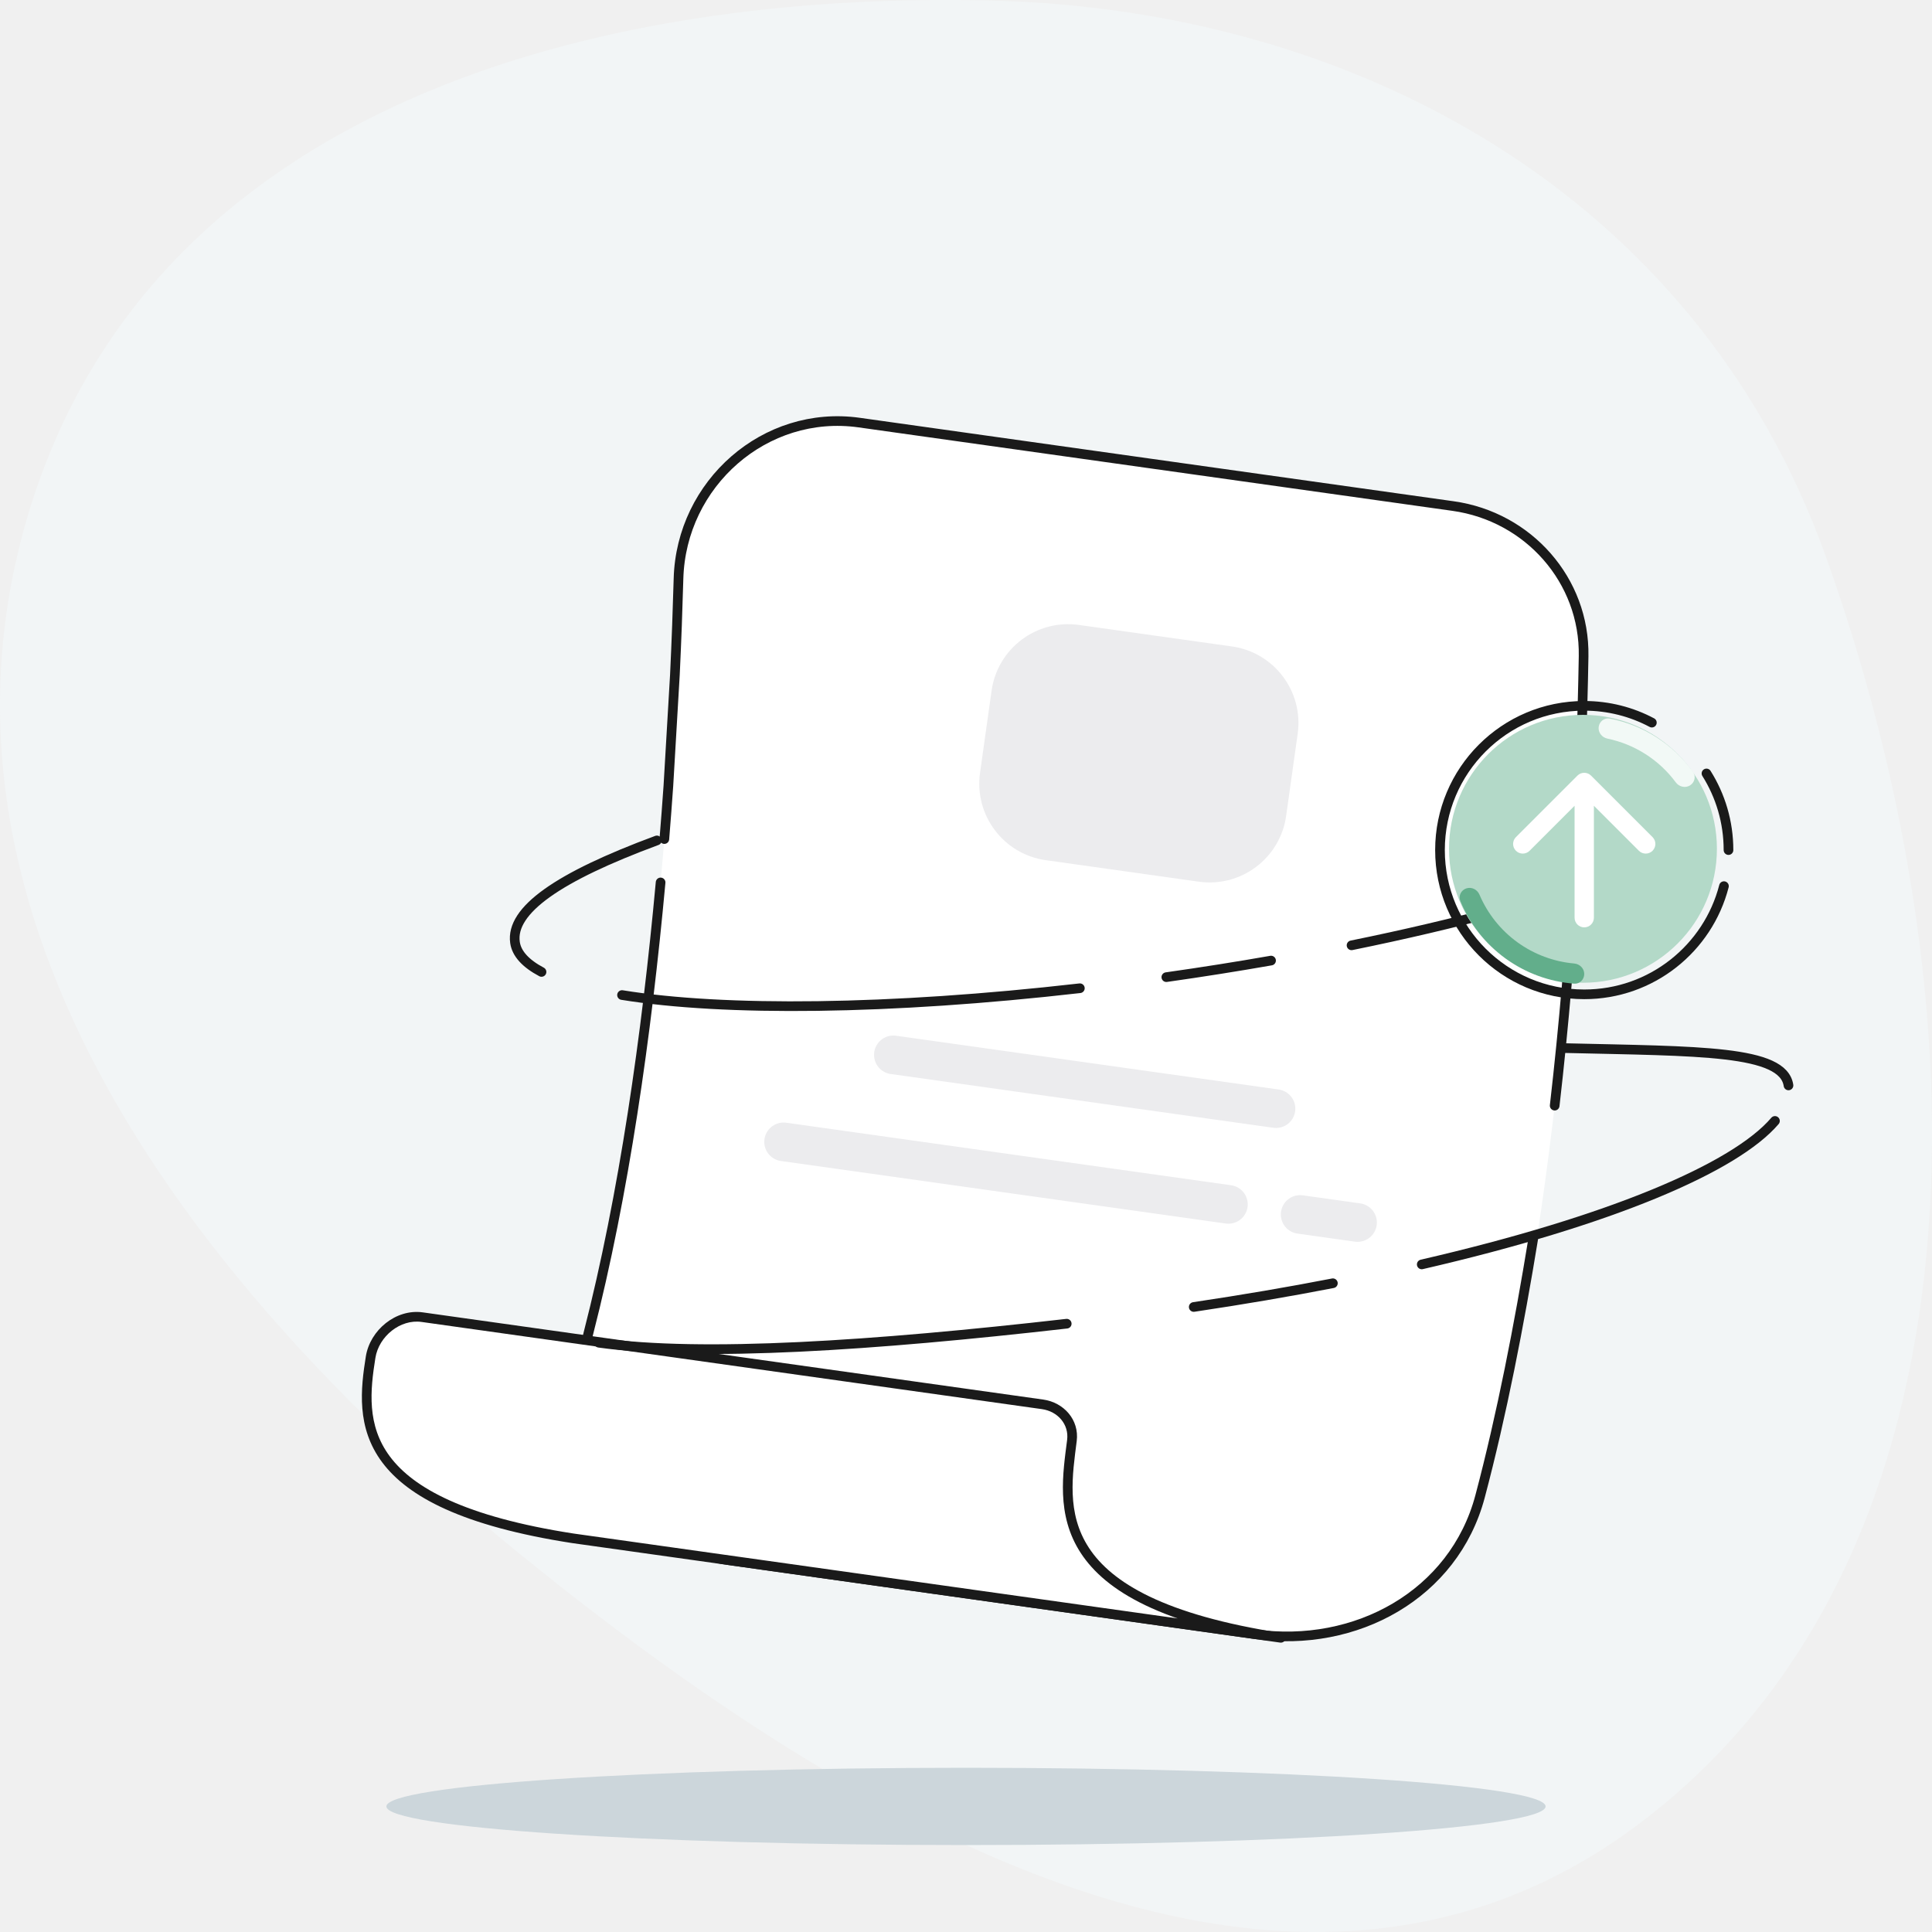
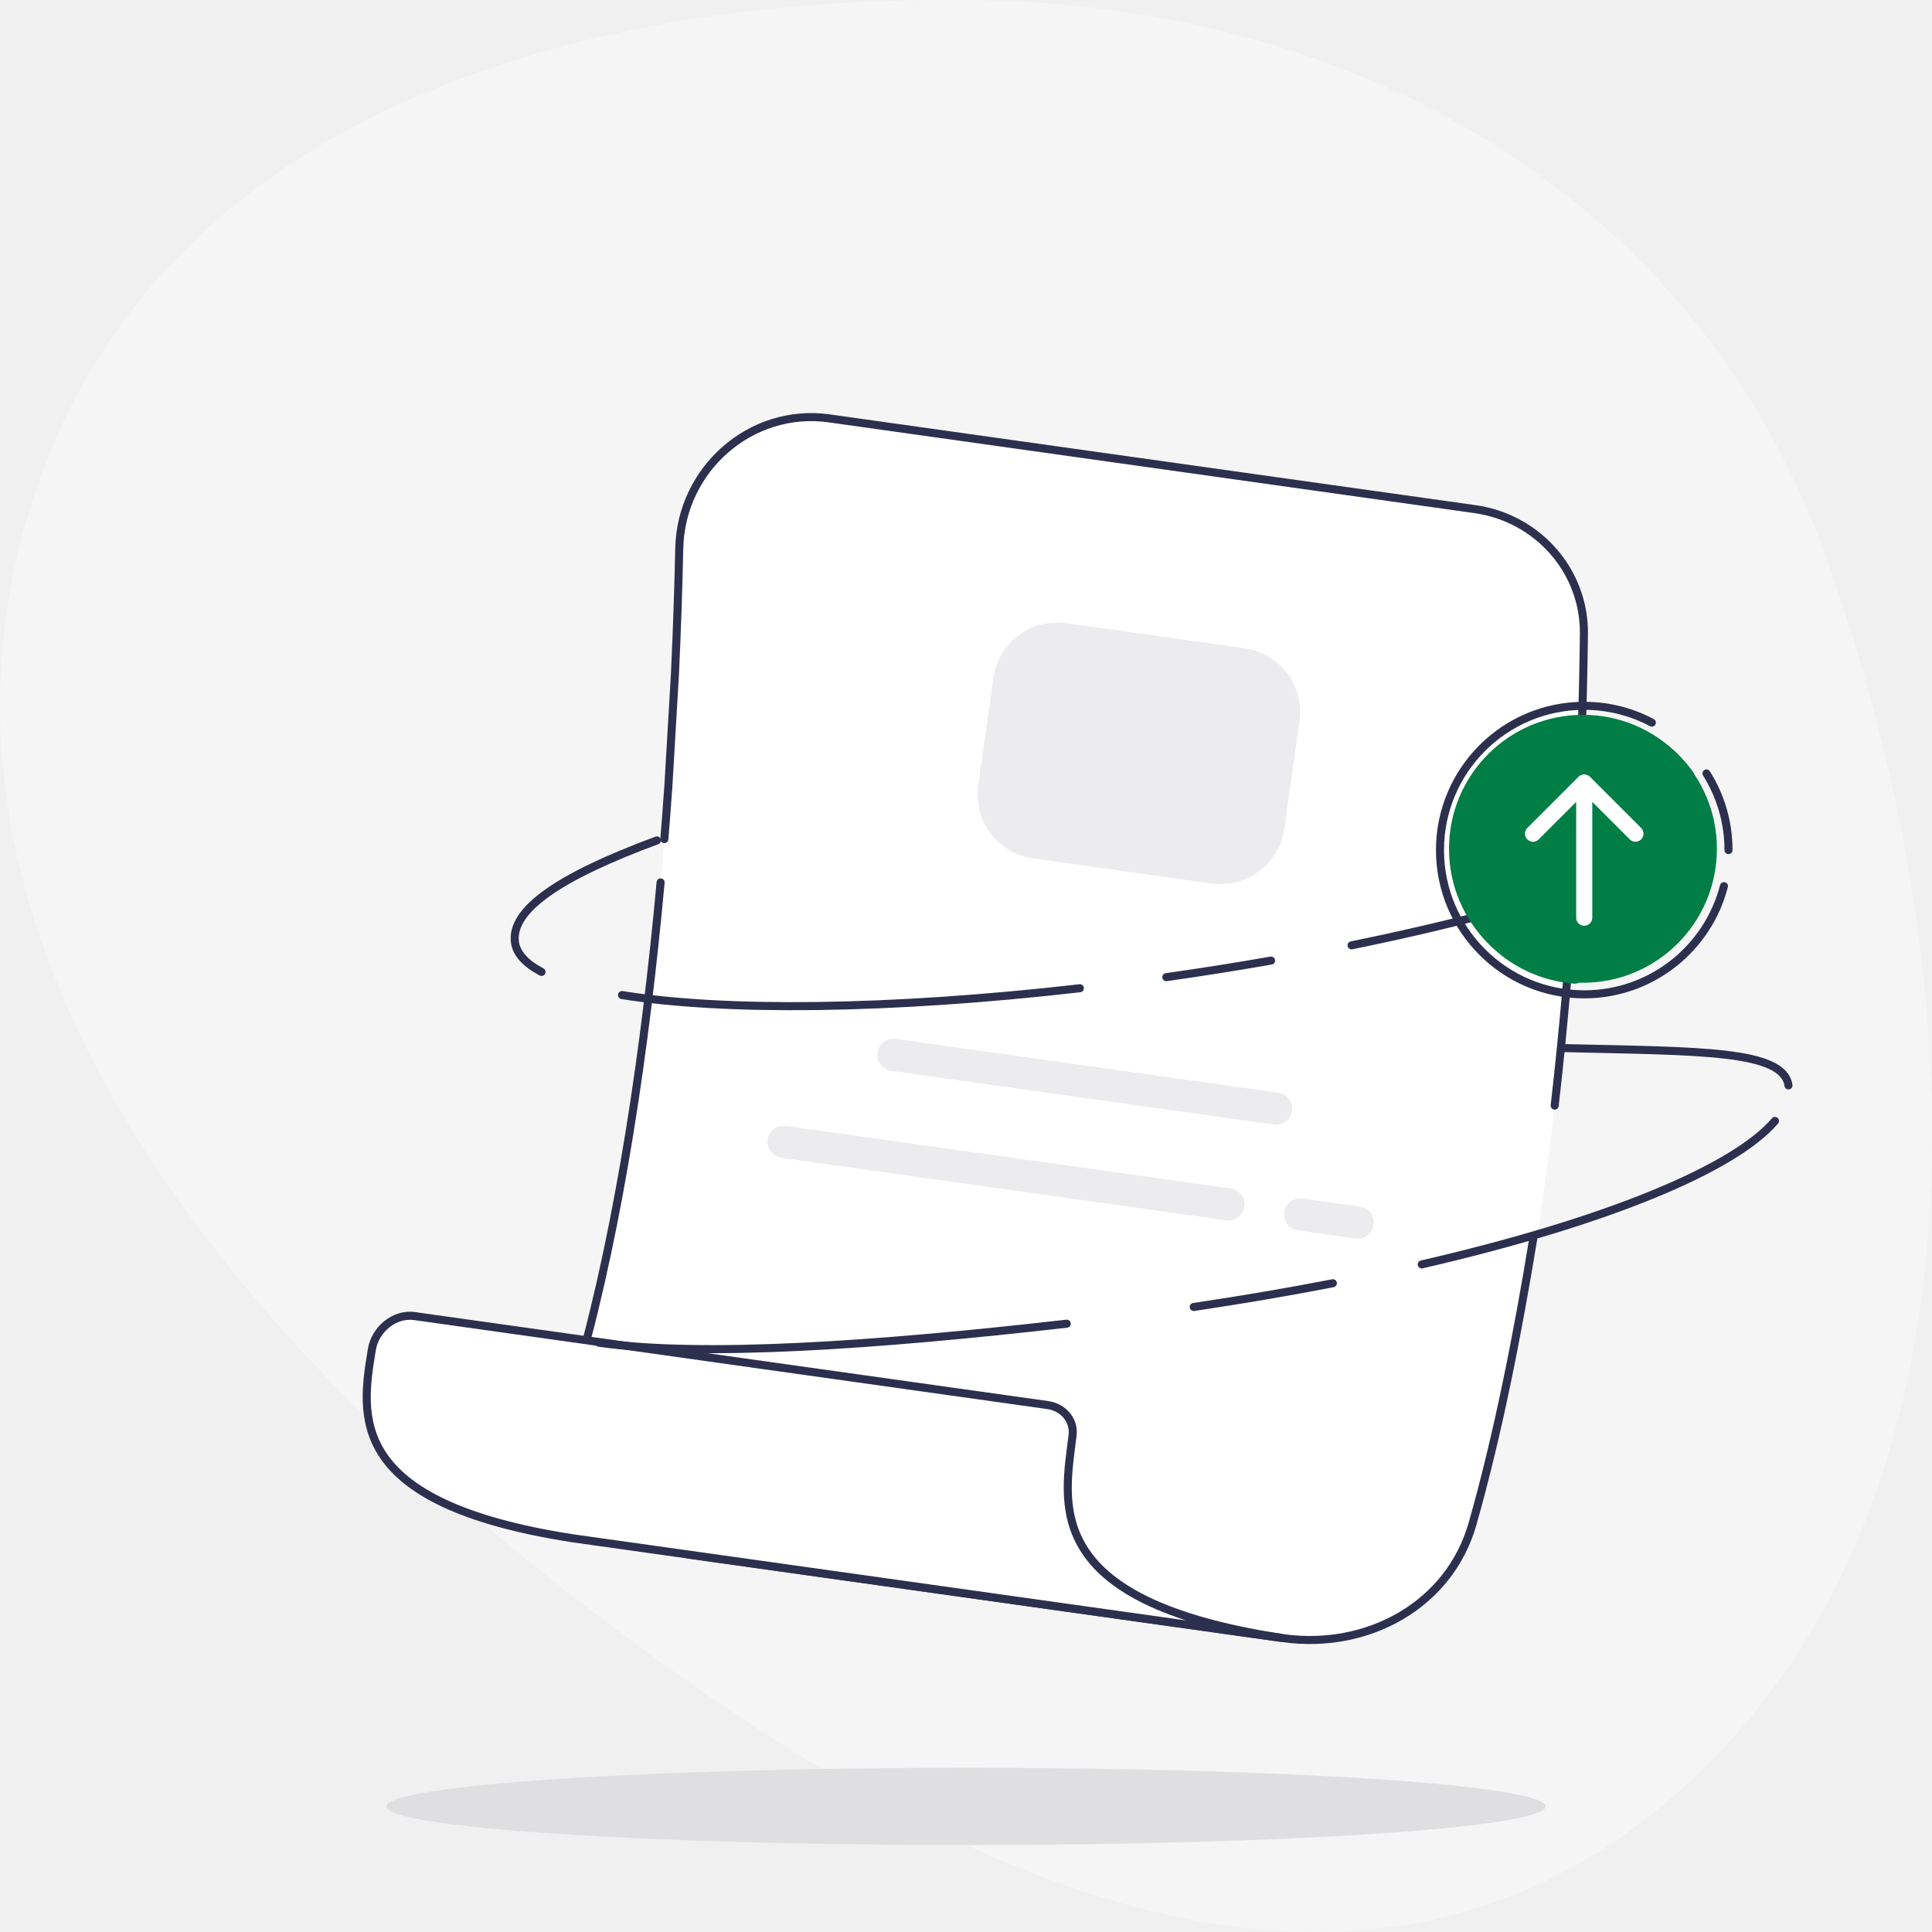
- <svg xmlns="http://www.w3.org/2000/svg" width="200" height="200" viewBox="0 0 200 200" fill="none">
-   <path fill-rule="evenodd" clip-rule="evenodd" d="M102.723 0.062C140.076 1.009 175.55 19.937 189.041 57.694C205.301 103.204 206.867 160.396 170.056 188.511C134.233 215.873 88.97 189.388 53.887 160.924C20.887 134.15 -9.882 95.408 3.001 52.974C15.788 10.854 61.815 -0.976 102.723 0.062Z" fill="#F2F5F6" />
-   <ellipse cx="100" cy="187" rx="60" ry="4" fill="#CCD6DB" />
-   <path d="M60.913 138.012C67.173 113.635 69.609 82.69 70.24 59.89C70.512 50.047 79.194 42.376 88.945 43.747L150.432 52.388C158.215 53.482 164.068 60.053 163.934 67.911C163.524 92.164 161.004 128.28 153.46 154.999C150.6 165.132 140.336 170.634 129.91 169.169L75.339 161.499C64.673 160 58.234 148.444 60.913 138.012Z" fill="white" />
-   <path d="M160.94 114.455C162.868 97.718 163.711 81.079 163.934 67.926C164.068 60.068 158.215 53.482 150.432 52.388L88.945 43.747C79.194 42.376 70.511 50.057 70.239 59.9C70.151 63.071 70.029 66.399 69.866 69.845L69.19 81.364C69.063 83.178 68.924 85.012 68.773 86.859M158.714 128.266C157.269 137.103 155.455 146.478 153.214 154.914C150.51 165.089 140.336 170.634 129.91 169.169L75.339 161.499C64.673 160 58.235 148.441 60.914 138.009C64.582 123.724 66.937 107.184 68.385 91.349" stroke="#1A1A1A" stroke-linecap="round" />
-   <path d="M92.481 109.199L132.091 114.766" stroke="#ECECEE" stroke-width="4" stroke-linecap="round" />
-   <path d="M81.117 118.205L127.164 124.677M140.533 126.555L134.591 125.72" stroke="#ECECEE" stroke-width="4" stroke-linecap="round" />
-   <path d="M59.313 159.247C36.701 155.75 37.294 147.194 38.366 140.494C38.764 138.008 41.213 136.001 43.705 136.352L107.923 145.377C109.818 145.643 111.205 147.217 110.965 149.116C110.093 156.011 108.199 165.773 132.593 169.546L59.313 159.247Z" fill="white" />
-   <path d="M38.366 140.494L38.86 140.573L38.366 140.494ZM59.313 159.247L59.237 159.741L59.244 159.742L59.313 159.247ZM132.593 169.546L132.524 170.041C132.796 170.079 133.048 169.891 133.088 169.619C133.128 169.347 132.941 169.094 132.67 169.052L132.593 169.546ZM110.965 149.116L110.469 149.053L110.469 149.053L110.965 149.116ZM38.366 140.494L37.872 140.415C37.337 143.763 36.877 147.773 39.557 151.37C42.224 154.947 47.898 157.987 59.237 159.741L59.313 159.247L59.39 158.753C48.116 157.009 42.781 154.022 40.359 150.772C37.951 147.542 38.324 143.924 38.86 140.573L38.366 140.494ZM43.705 136.352L43.636 136.847L107.853 145.872L107.923 145.377L107.992 144.882L43.775 135.857L43.705 136.352ZM132.593 169.546L132.663 169.051L59.383 158.752L59.313 159.247L59.244 159.742L132.524 170.041L132.593 169.546ZM110.965 149.116L110.469 149.053C110.038 152.456 109.3 156.82 111.886 160.775C114.473 164.734 120.282 168.148 132.517 170.04L132.593 169.546L132.67 169.052C120.51 167.171 115.069 163.818 112.723 160.228C110.374 156.635 111.019 152.671 111.461 149.178L110.965 149.116ZM107.923 145.377L107.853 145.872C109.517 146.106 110.67 147.464 110.469 149.053L110.965 149.116L111.461 149.178C111.741 146.97 110.118 145.181 107.992 144.882L107.923 145.377ZM38.366 140.494L38.86 140.573C39.219 138.326 41.442 136.539 43.636 136.847L43.705 136.352L43.775 135.857C40.983 135.464 38.308 137.69 37.872 140.415L38.366 140.494Z" fill="#1A1A1A" />
-   <rect x="103.761" y="63.58" width="32" height="24.591" rx="8" transform="rotate(8 103.761 63.58)" fill="#ECECEE" />
-   <path d="M123.575 135.298C128.645 134.544 133.452 133.72 137.979 132.841M185.144 112.362C184.598 108.691 175.901 108.831 162 108.5M62 139C72.731 140.494 90.43 139.309 110.427 137.028M147.179 130.892C166.726 126.383 179.613 120.88 183.743 116.037" stroke="#1A1A1A" stroke-linecap="round" />
-   <path d="M120.739 101.154C124.44 100.629 128.061 100.055 131.579 99.438M68 87C57.764 90.785 52.839 94.23 53.312 97.562C53.477 98.729 54.427 99.748 56.058 100.614M64.392 103.007C74.951 104.719 92.113 104.556 111.787 102.302M139.912 97.86C150.891 95.623 160.544 93.003 168.037 90.288" stroke="#1A1A1A" stroke-linecap="round" />
-   <g clip-path="url(#clip0_2077_2914)">
-     <path d="M178.933 88C178.933 85.085 178.098 82.365 176.654 80.067M171 74.806C168.912 73.696 166.529 73.067 164 73.067C155.753 73.067 149.067 79.752 149.067 88C149.067 96.247 155.753 102.933 164 102.933C170.958 102.933 176.805 98.174 178.463 91.733" stroke="#1A1A1A" stroke-linecap="round" />
-     <ellipse cx="163.867" cy="87.867" rx="13.867" ry="13.867" fill="#B3D9C8" />
-     <path d="M163 95C163 95.552 163.448 96 164 96C164.552 96 165 95.552 165 95H164H163ZM164.707 80.293C164.317 79.902 163.683 79.902 163.293 80.293L156.929 86.657C156.538 87.047 156.538 87.68 156.929 88.071C157.319 88.462 157.953 88.462 158.343 88.071L164 82.414L169.657 88.071C170.047 88.462 170.681 88.462 171.071 88.071C171.462 87.68 171.462 87.047 171.071 86.657L164.707 80.293ZM164 95H165V81H164H163V95H164Z" fill="white" />
-     <path d="M164 100.827C164 101.401 163.534 101.871 162.961 101.828C160.401 101.635 157.937 100.735 155.849 99.218C153.762 97.701 152.144 95.636 151.17 93.261C150.952 92.73 151.255 92.141 151.801 91.964C152.347 91.786 152.93 92.087 153.155 92.616C153.988 94.574 155.34 96.277 157.072 97.536C158.804 98.794 160.841 99.553 162.961 99.741C163.533 99.791 164 100.252 164 100.827Z" fill="#62AE8B" />
-     <path d="M165.494 75.261C165.561 74.69 166.079 74.278 166.643 74.388C168.358 74.721 169.998 75.376 171.476 76.321C172.953 77.266 174.234 78.482 175.255 79.9C175.591 80.366 175.433 81.009 174.943 81.309C174.453 81.608 173.816 81.451 173.475 80.989C172.623 79.837 171.566 78.848 170.354 78.073C169.143 77.297 167.802 76.752 166.399 76.46C165.837 76.343 165.427 75.831 165.494 75.261Z" fill="#F2F9F6" />
+ <svg xmlns="http://www.w3.org/2000/svg" width="240" height="240" viewBox="0 0 240 240" fill="none">
+   <path fill-rule="evenodd" clip-rule="evenodd" d="M123.268 0.074C168.092 1.211 210.66 23.924 226.849 69.233C246.362 123.844 248.24 192.475 204.067 226.214C161.08 259.047 106.764 227.265 64.664 193.108C25.065 160.98 -11.858 114.49 3.601 63.569C18.946 13.025 74.178 -1.171 123.268 0.074Z" fill="#F5F5F5" />
+   <ellipse cx="120" cy="224.4" rx="72" ry="4.8" fill="#DFDFE2" />
+   <path d="M71.972 169.805C80.691 138.656 83.766 97.031 84.379 68.111C84.588 58.266 93.266 50.603 103.017 51.973L183.22 63.245C191.003 64.339 196.855 70.924 196.761 78.782C196.401 108.863 193.285 156.079 183.155 189.406C180.093 199.479 169.826 204.96 159.4 203.495L86.113 193.195C75.447 191.696 69.069 180.177 71.972 169.805Z" fill="white" />
+   <path d="M193.128 137.345C195.577 116.083 196.568 94.952 196.761 78.777C196.855 70.919 191.003 64.339 183.22 63.245L103.017 51.973C93.266 50.603 84.588 58.284 84.379 68.128C84.275 73.03 84.1 78.296 83.839 83.814L83.029 97.636C82.876 99.814 82.71 102.014 82.528 104.231M190.457 153.919C188.525 165.732 186.045 178.347 182.917 189.312C180.028 199.437 169.826 204.96 159.4 203.495L86.113 193.195C75.447 191.696 69.07 180.174 71.973 169.802C77.024 151.754 80.181 130.19 82.062 109.618" stroke="#2C304E" stroke-linecap="round" />
+   <path d="M110.977 131.039L158.51 137.719" stroke="#ECECEE" stroke-width="4" stroke-linecap="round" />
+   <path d="M97.34 141.846L152.597 149.612M168.639 151.866L161.51 150.864" stroke="#ECECEE" stroke-width="4" stroke-linecap="round" />
+   <path d="M71.176 191.096C42.949 186.73 44.856 175.796 46.196 167.633C46.603 165.149 48.992 163.136 51.484 163.487L130.16 174.544C132.055 174.81 133.464 176.387 133.239 178.287C132.254 186.587 129.062 198.807 159.112 203.454L71.176 191.096Z" fill="white" />
+   <path d="M46.196 167.633L45.702 167.552L46.196 167.633ZM71.176 191.096L71.1 191.59L71.107 191.591L71.176 191.096ZM159.112 203.454L159.043 203.95C159.315 203.988 159.567 203.799 159.607 203.527C159.647 203.256 159.46 203.002 159.189 202.96L159.112 203.454ZM133.239 178.287L133.735 178.346L133.735 178.346L133.239 178.287ZM45.702 167.552C45.038 171.602 44.173 176.579 47.183 181.067C50.19 185.549 56.954 189.402 71.1 191.59L71.253 190.602C57.172 188.424 50.776 184.627 48.014 180.51C45.256 176.398 46.014 171.826 46.689 167.714L45.702 167.552ZM51.415 163.982L130.09 175.039L130.23 174.049L51.554 162.991L51.415 163.982ZM159.182 202.959L71.246 190.601L71.107 191.591L159.043 203.95L159.182 202.959ZM132.742 178.228C132.258 182.309 131.165 187.646 134.11 192.5C137.065 197.37 143.973 201.619 159.036 203.949L159.189 202.96C144.201 200.642 137.681 196.457 134.965 191.981C132.239 187.488 133.235 182.565 133.735 178.346L132.742 178.228ZM130.09 175.039C131.757 175.273 132.931 176.638 132.742 178.228L133.735 178.346C133.997 176.136 132.352 174.347 130.23 174.049L130.09 175.039ZM46.689 167.714C47.059 165.459 49.229 163.675 51.415 163.982L51.554 162.991C48.755 162.598 46.148 164.839 45.702 167.552L46.689 167.714Z" fill="#2C304E" />
+   <rect x="124.514" y="76.297" width="38.4" height="29.509" rx="8" transform="rotate(8 124.514 76.2969)" fill="#ECECEE" />
+   <path d="M148.29 162.358C154.374 161.453 160.143 160.464 165.574 159.408M222.172 134.834C221.517 130.428 211.081 130.597 194.4 130.2M74.4 166.8C87.278 168.593 108.516 167.17 132.513 164.433M176.615 157.07C200.072 151.659 215.536 145.056 220.492 139.245" stroke="#2C304E" stroke-linecap="round" />
+   <path d="M144.887 121.385C149.328 120.755 153.674 120.066 157.895 119.326M81.6 104.4C69.317 108.943 63.407 113.076 63.974 117.075C64.173 118.476 65.312 119.698 67.27 120.737M77.27 123.609C89.942 125.663 110.536 125.468 134.145 122.763M167.895 117.433C181.07 114.748 192.653 111.603 201.645 108.346" stroke="#2C304E" stroke-linecap="round" />
+   <g clip-path="url(#clip0_3130_240821)">
+     <path d="M214.72 105.6C214.72 102.102 213.718 98.838 211.985 96.08M205.2 89.766C202.695 88.434 199.835 87.68 196.8 87.68C186.903 87.68 178.88 95.703 178.88 105.6C178.88 115.497 186.903 123.52 196.8 123.52C205.15 123.52 212.166 117.809 214.155 110.08" stroke="#2C304E" stroke-linecap="round" />
+     <ellipse cx="196.64" cy="105.439" rx="16.64" ry="16.64" fill="url(#paint0_linear_3130_240821)" />
+     <path d="M195.8 114C195.8 114.552 196.248 115 196.8 115C197.352 115 197.8 114.552 197.8 114H195.8ZM197.507 96.493C197.117 96.102 196.483 96.102 196.093 96.493L189.729 102.857C189.338 103.247 189.338 103.881 189.729 104.271C190.12 104.662 190.753 104.662 191.143 104.271L196.8 98.614L202.457 104.271C202.847 104.662 203.481 104.662 203.871 104.271C204.262 103.881 204.262 103.247 203.871 102.857L197.507 96.493ZM197.8 114V97.2H195.8V114H197.8Z" fill="white" />
+     <path d="M196.8 120.991C196.8 121.68 196.24 122.244 195.553 122.192C192.481 121.961 189.525 120.881 187.019 119.061C184.514 117.241 182.573 114.763 181.404 111.912C181.143 111.275 181.506 110.568 182.161 110.355C182.817 110.142 183.516 110.504 183.786 111.138C184.786 113.488 186.408 115.531 188.486 117.042C190.565 118.552 193.009 119.463 195.554 119.688C196.24 119.749 196.8 120.302 196.8 120.991Z" fill="url(#paint1_linear_3130_240821)" />
+     <path d="M198.593 90.313C198.673 89.628 199.295 89.134 199.971 89.265C202.03 89.665 203.998 90.451 205.771 91.585C207.543 92.72 209.081 94.178 210.306 95.88C210.709 96.44 210.52 97.211 209.932 97.571C209.344 97.93 208.58 97.741 208.17 97.187C207.147 95.805 205.879 94.618 204.425 93.688C202.971 92.757 201.362 92.102 199.679 91.752C199.004 91.612 198.513 90.998 198.593 90.313Z" fill="#007E45" />
  </g>
  <defs>
-     <clipPath id="clip0_2077_2914">
-       <rect width="32" height="32" fill="white" transform="translate(148 72)" />
+     <linearGradient id="paint0_linear_3130_240821" x1="180" y1="105.439" x2="213.28" y2="105.439" gradientUnits="userSpaceOnUse">
+       <stop stop-color="#007E45" />
+       <stop offset="1" stop-color="#007E45" />
+     </linearGradient>
+     <linearGradient id="paint1_linear_3130_240821" x1="192.374" y1="86.399" x2="206.099" y2="129.613" gradientUnits="userSpaceOnUse">
+       <stop stop-color="#007E45" />
+       <stop offset="1" stop-color="#007E45" />
+     </linearGradient>
+     <clipPath id="clip0_3130_240821">
+       <rect width="38.4" height="38.4" fill="white" transform="translate(177.6 86.4004)" />
    </clipPath>
  </defs>
</svg>
